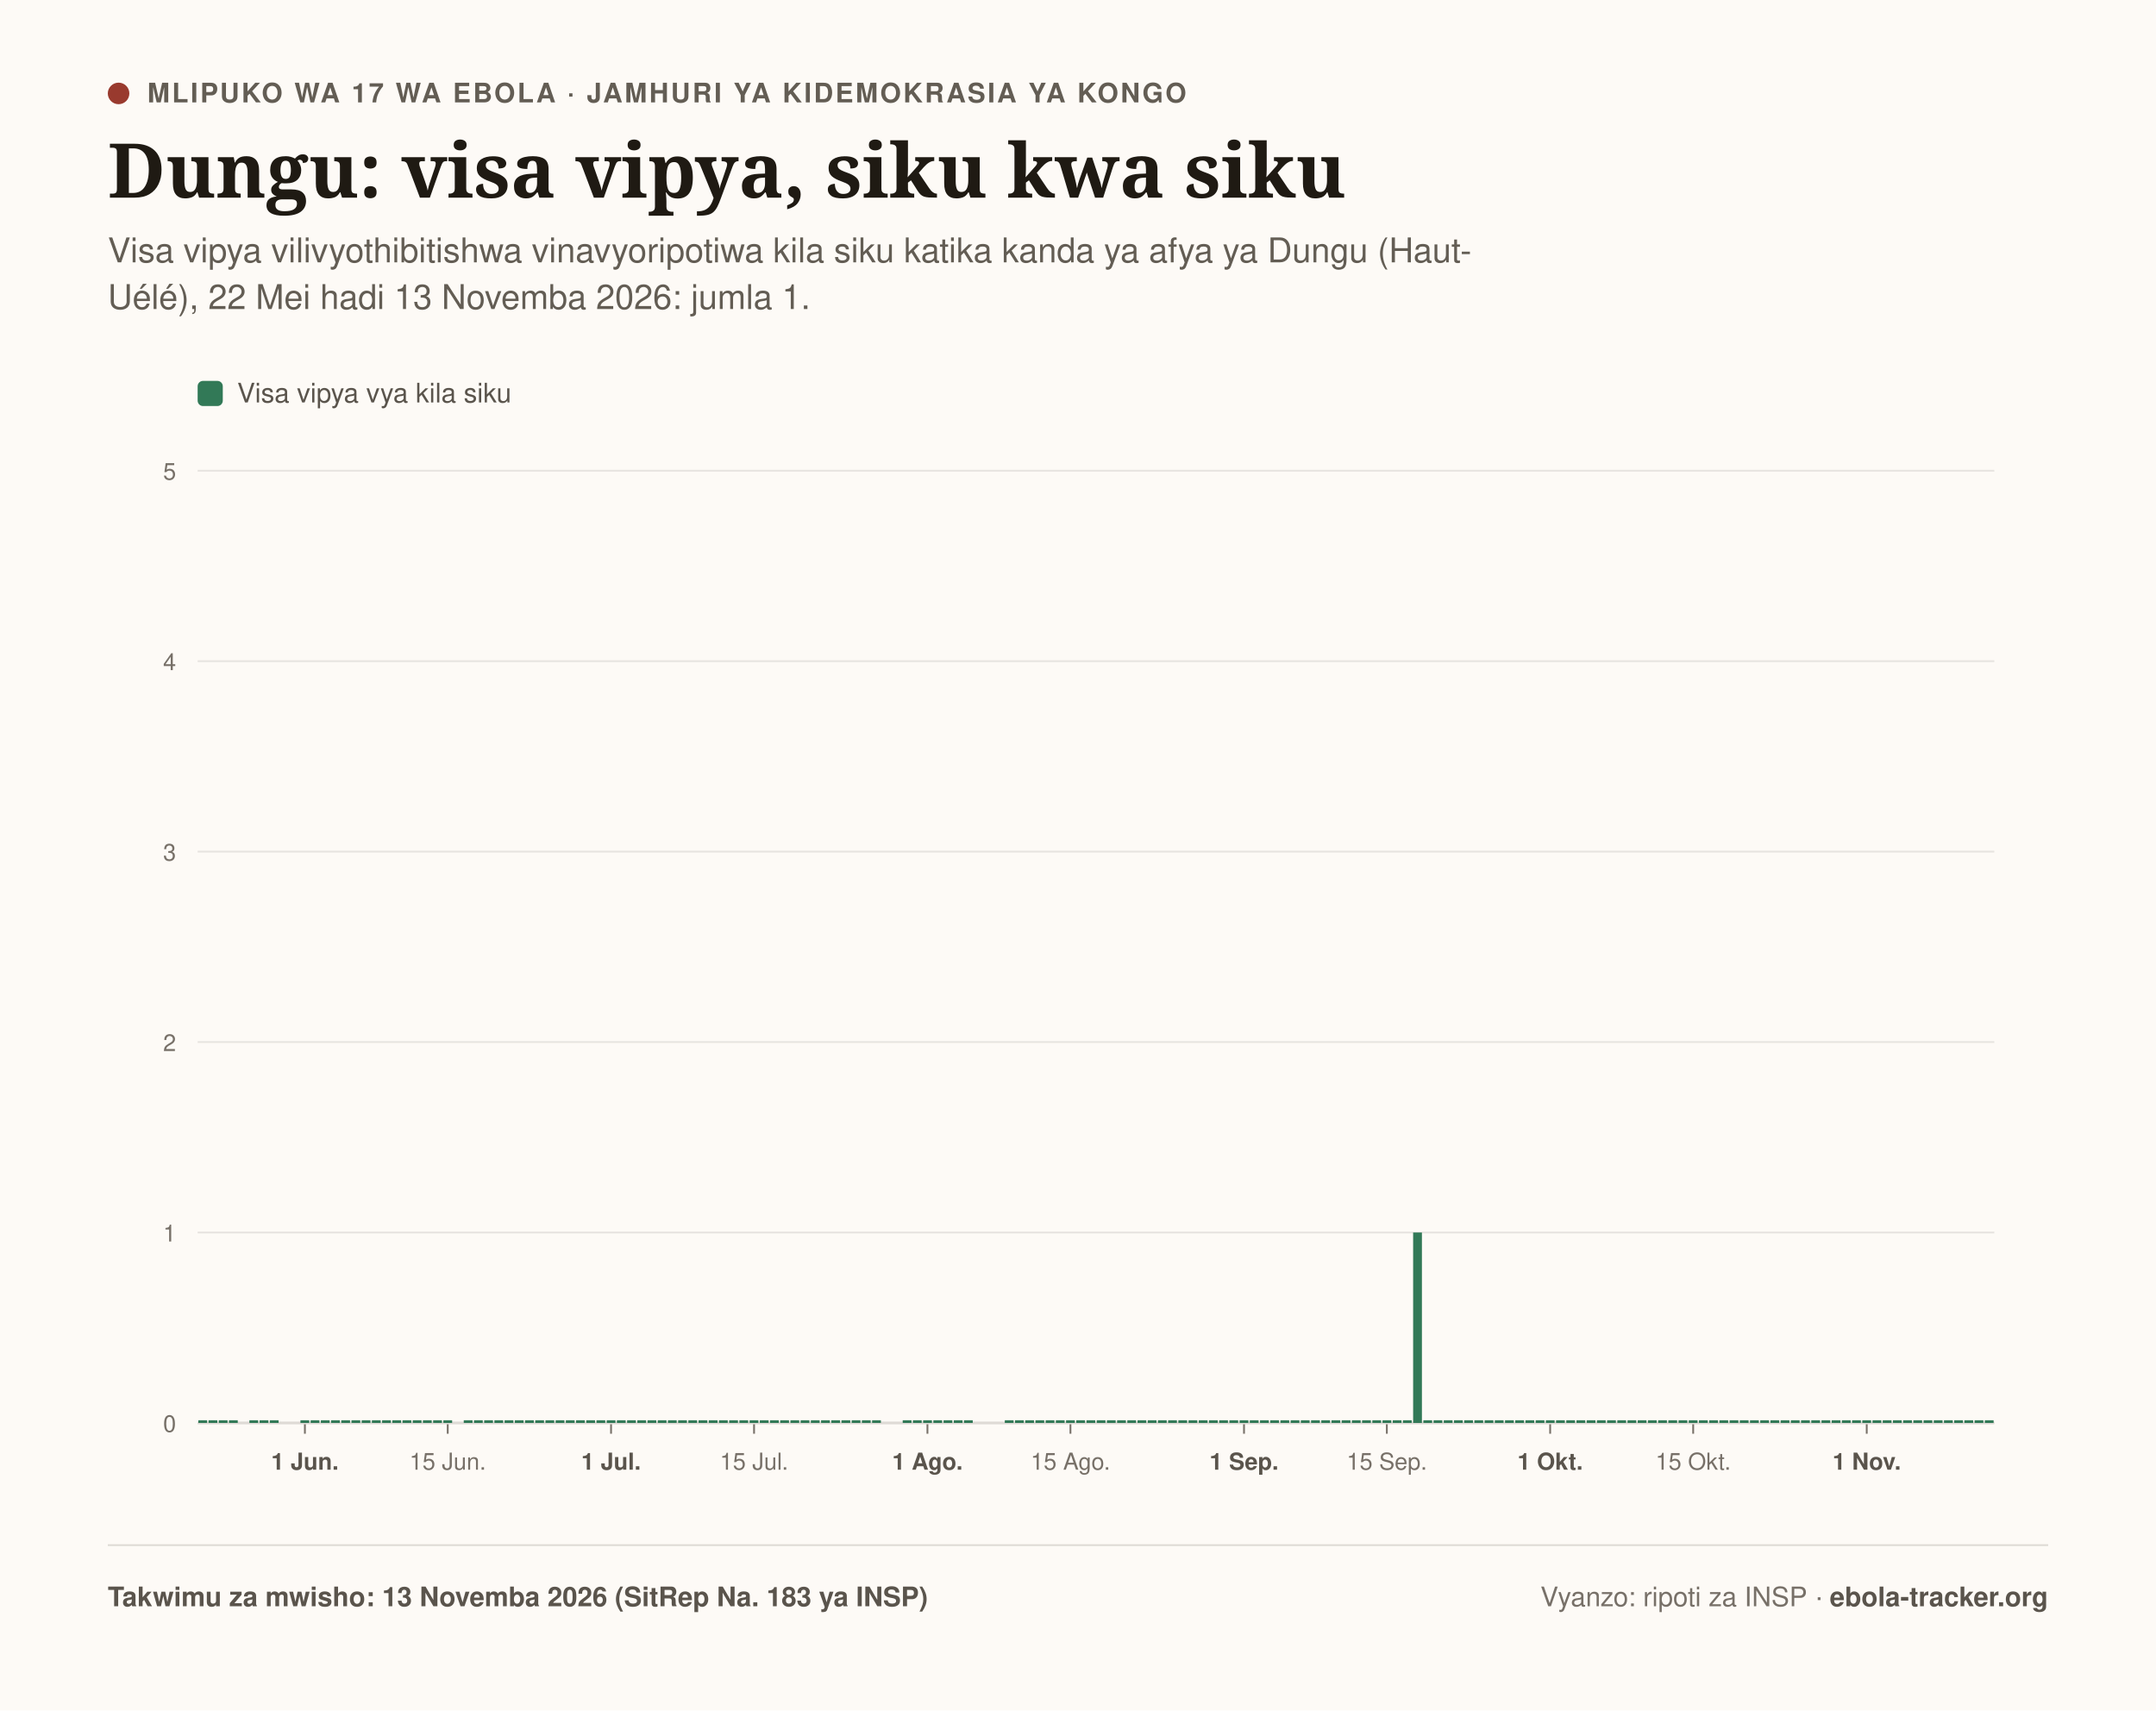
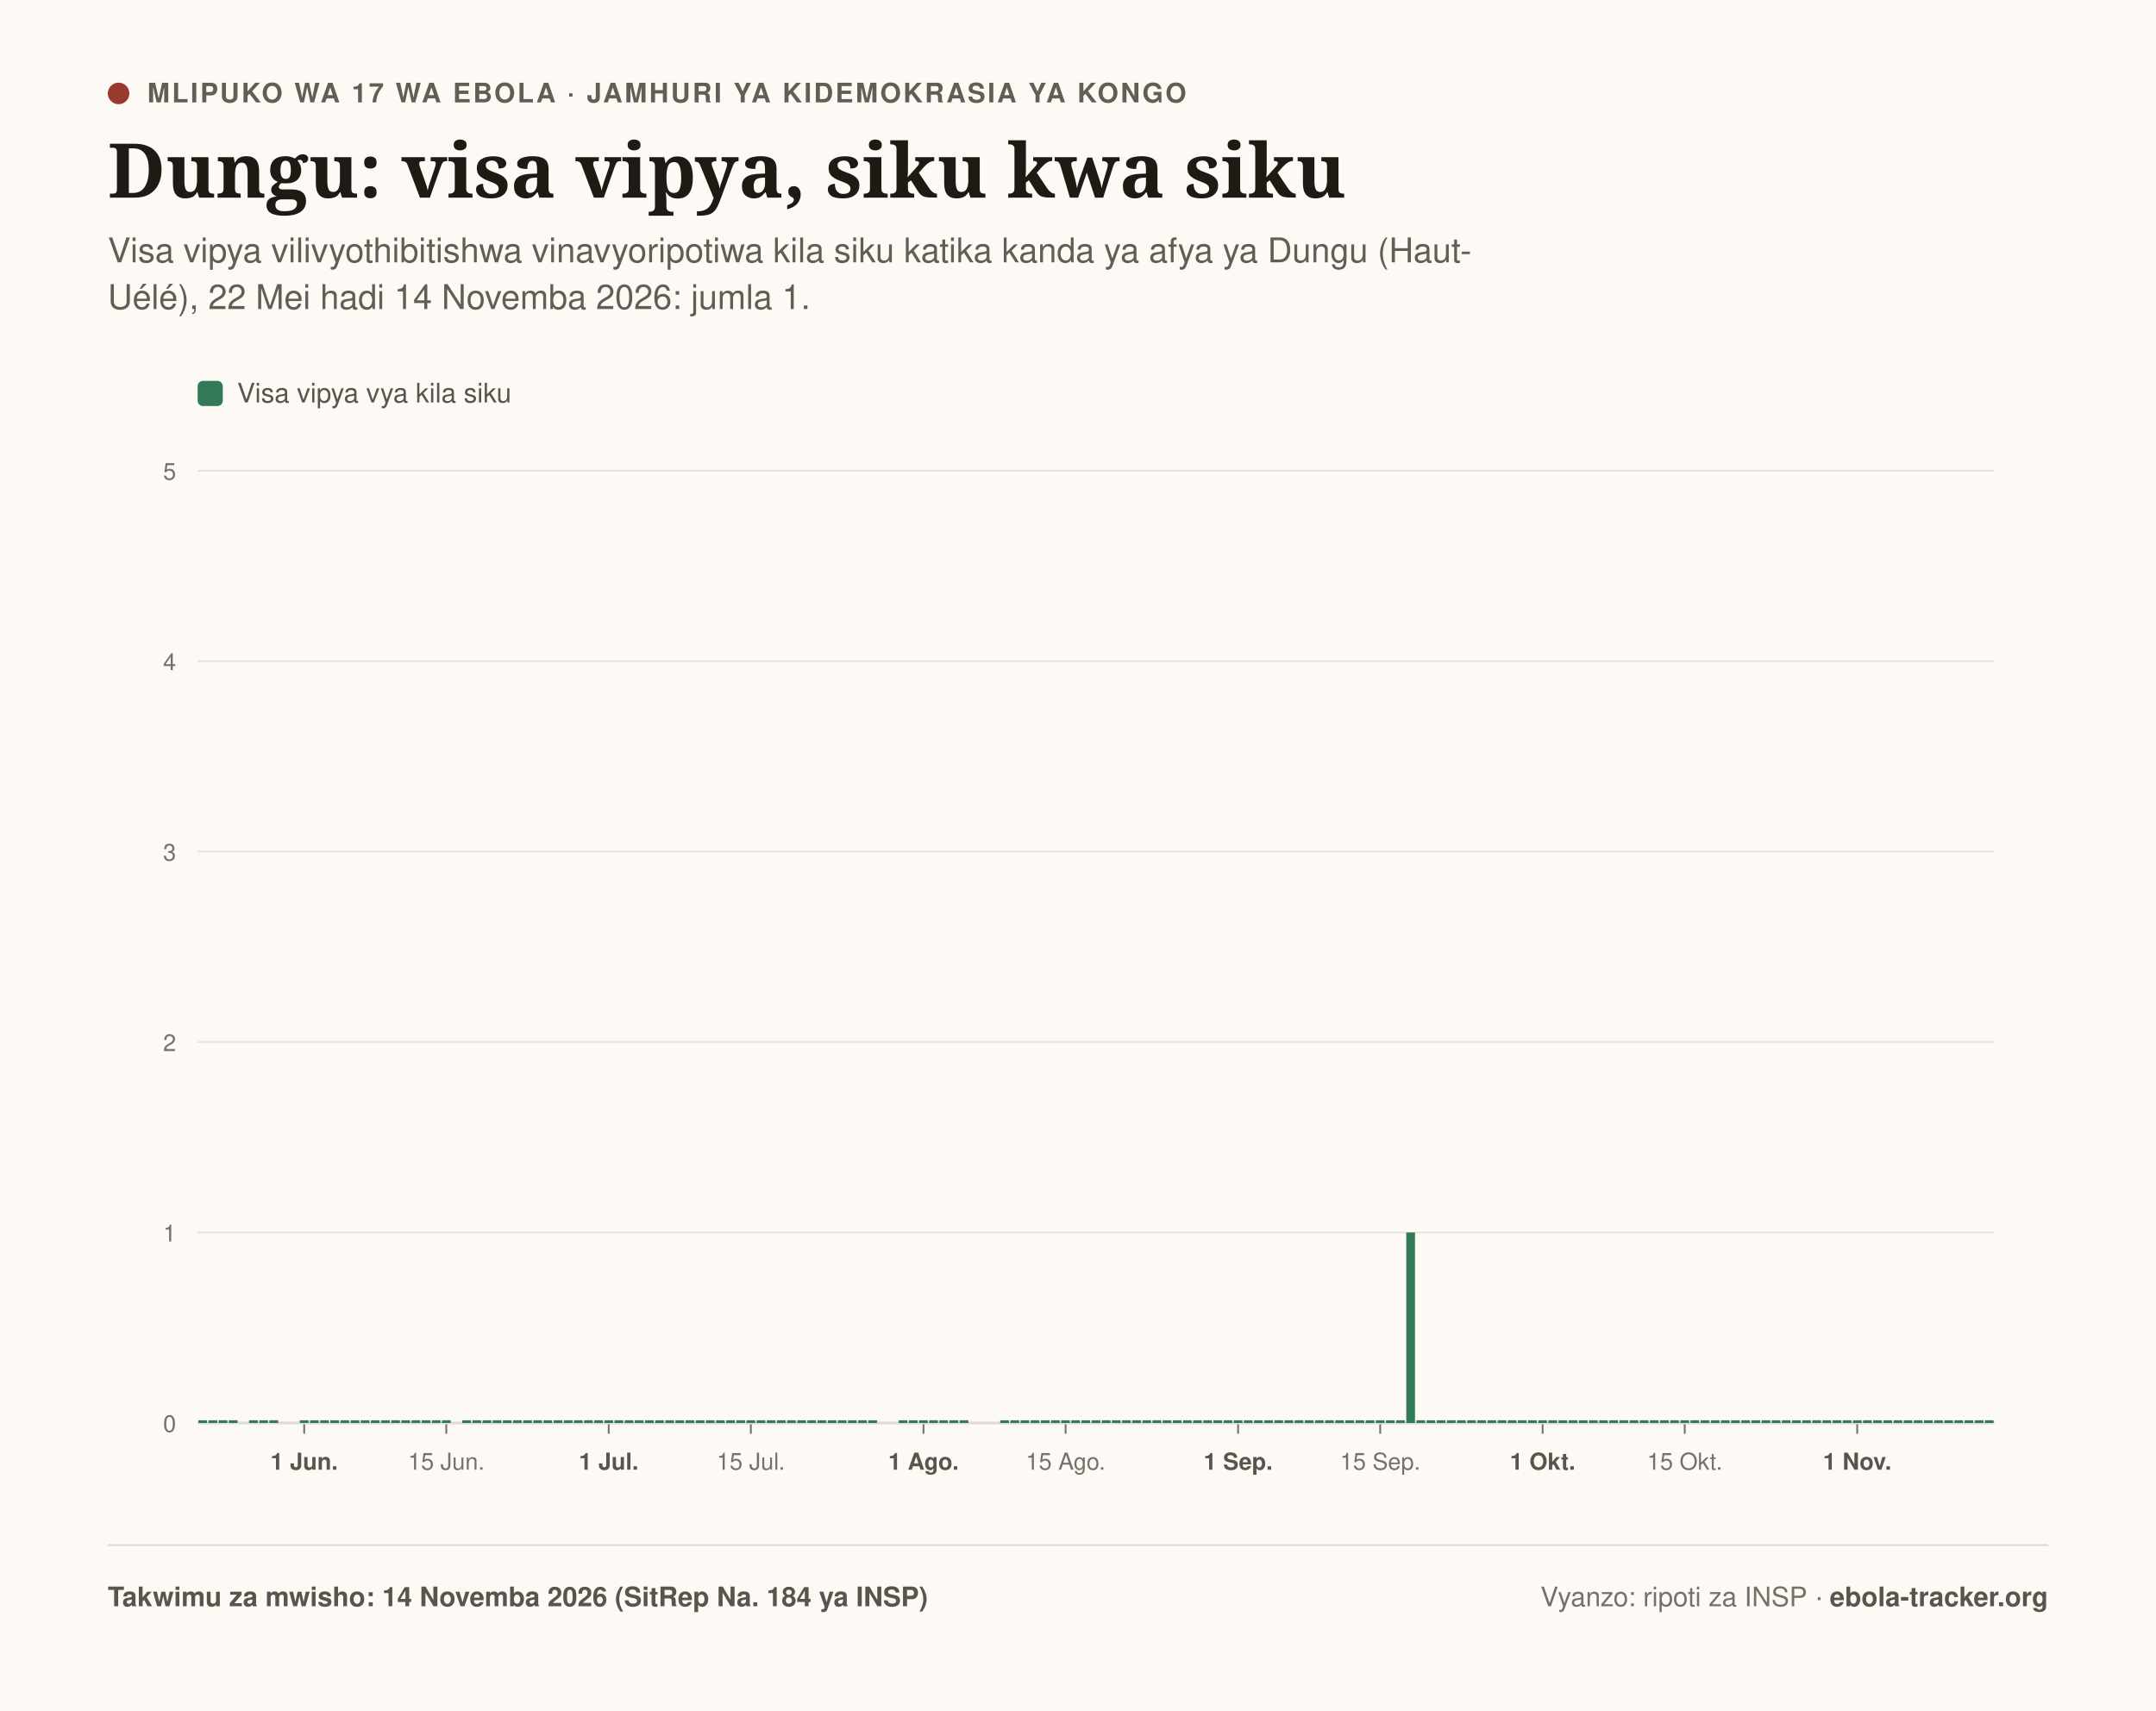
- <svg xmlns="http://www.w3.org/2000/svg" viewBox="0 0 1200 952" role="img" aria-label="Dungu: visa vipya, siku kwa siku. Visa vipya vilivyothibitishwa vinavyoripotiwa kila siku katika kanda ya afya ya Dungu (Haut-Uélé), 22 Mei hadi 13 Novemba 2026: jumla 1.">
+ <svg xmlns="http://www.w3.org/2000/svg" viewBox="0 0 1200 952" role="img" aria-label="Dungu: visa vipya, siku kwa siku. Visa vipya vilivyothibitishwa vinavyoripotiwa kila siku katika kanda ya afya ya Dungu (Haut-Uélé), 22 Mei hadi 14 Novemba 2026: jumla 1.">
  <rect width="1200" height="952" fill="#FDFAF6" />
  <circle cx="66" cy="52" r="6" fill="#993A2E" />
  <text x="82.0" y="57.0" font-family="'Public Sans',Helvetica,Arial,sans-serif" font-size="15" font-weight="700" fill="#635D54" text-anchor="start" letter-spacing=".08em">MLIPUKO WA 17 WA EBOLA · JAMHURI YA KIDEMOKRASIA YA KONGO</text>
  <text x="60.0" y="110.0" font-family="'Source Serif 4',Georgia,serif" font-size="42" font-weight="600" fill="#1F1A13" text-anchor="start">Dungu: visa vipya, siku kwa siku</text>
  <text x="60.0" y="146.0" font-family="'Public Sans',Helvetica,Arial,sans-serif" font-size="19" font-weight="400" fill="#635D54" text-anchor="start">Visa vipya vilivyothibitishwa vinavyoripotiwa kila siku katika kanda ya afya ya Dungu (Haut-</text>
-   <text x="60.0" y="172.0" font-family="'Public Sans',Helvetica,Arial,sans-serif" font-size="19" font-weight="400" fill="#635D54" text-anchor="start">Uélé), 22 Mei hadi 13 Novemba 2026: jumla 1.</text>
+   <text x="60.0" y="172.0" font-family="'Public Sans',Helvetica,Arial,sans-serif" font-size="19" font-weight="400" fill="#635D54" text-anchor="start">Uélé), 22 Mei hadi 14 Novemba 2026: jumla 1.</text>
  <rect x="110" y="212" width="14" height="14" rx="3" fill="#327957" />
  <text x="132.0" y="224.0" font-family="'Public Sans',Helvetica,Arial,sans-serif" font-size="15" font-weight="400" fill="#5A544C" text-anchor="start">Visa vipya vya kila siku</text>
  <line x1="110" x2="1110" y1="792.0" y2="792.0" stroke="#E7E4E0" />
  <text x="98.0" y="797.0" font-family="'Public Sans',Helvetica,Arial,sans-serif" font-size="13" font-weight="400" fill="#777068" text-anchor="end">0</text>
  <line x1="110" x2="1110" y1="686.0" y2="686.0" stroke="#E7E4E0" />
  <text x="98.0" y="691.0" font-family="'Public Sans',Helvetica,Arial,sans-serif" font-size="13" font-weight="400" fill="#777068" text-anchor="end">1</text>
  <line x1="110" x2="1110" y1="580.0" y2="580.0" stroke="#E7E4E0" />
  <text x="98.0" y="585.0" font-family="'Public Sans',Helvetica,Arial,sans-serif" font-size="13" font-weight="400" fill="#777068" text-anchor="end">2</text>
  <line x1="110" x2="1110" y1="474.0" y2="474.0" stroke="#E7E4E0" />
  <text x="98.0" y="479.0" font-family="'Public Sans',Helvetica,Arial,sans-serif" font-size="13" font-weight="400" fill="#777068" text-anchor="end">3</text>
  <line x1="110" x2="1110" y1="368.0" y2="368.0" stroke="#E7E4E0" />
  <text x="98.0" y="373.0" font-family="'Public Sans',Helvetica,Arial,sans-serif" font-size="13" font-weight="400" fill="#777068" text-anchor="end">4</text>
  <line x1="110" x2="1110" y1="262.0" y2="262.0" stroke="#E7E4E0" />
  <text x="98.0" y="267.0" font-family="'Public Sans',Helvetica,Arial,sans-serif" font-size="13" font-weight="400" fill="#777068" text-anchor="end">5</text>
-   <line x1="169.7" x2="169.7" y1="792" y2="798" stroke="#777068" />
-   <text x="169.7" y="818.0" font-family="'Public Sans',Helvetica,Arial,sans-serif" font-size="13" font-weight="600" fill="#5A544C" text-anchor="middle">1 Jun.</text>
-   <line x1="249.2" x2="249.2" y1="792" y2="798" stroke="#777068" />
-   <text x="249.2" y="818.0" font-family="'Public Sans',Helvetica,Arial,sans-serif" font-size="13" font-weight="400" fill="#777068" text-anchor="middle">15 Jun.</text>
-   <line x1="340.1" x2="340.1" y1="792" y2="798" stroke="#777068" />
-   <text x="340.1" y="818.0" font-family="'Public Sans',Helvetica,Arial,sans-serif" font-size="13" font-weight="600" fill="#5A544C" text-anchor="middle">1 Jul.</text>
-   <line x1="419.7" x2="419.7" y1="792" y2="798" stroke="#777068" />
-   <text x="419.7" y="818.0" font-family="'Public Sans',Helvetica,Arial,sans-serif" font-size="13" font-weight="400" fill="#777068" text-anchor="middle">15 Jul.</text>
-   <line x1="516.2" x2="516.2" y1="792" y2="798" stroke="#777068" />
-   <text x="516.2" y="818.0" font-family="'Public Sans',Helvetica,Arial,sans-serif" font-size="13" font-weight="600" fill="#5A544C" text-anchor="middle">1 Ago.</text>
-   <line x1="595.8" x2="595.8" y1="792" y2="798" stroke="#777068" />
-   <text x="595.8" y="818.0" font-family="'Public Sans',Helvetica,Arial,sans-serif" font-size="13" font-weight="400" fill="#777068" text-anchor="middle">15 Ago.</text>
-   <line x1="692.4" x2="692.4" y1="792" y2="798" stroke="#777068" />
-   <text x="692.4" y="818.0" font-family="'Public Sans',Helvetica,Arial,sans-serif" font-size="13" font-weight="600" fill="#5A544C" text-anchor="middle">1 Sep.</text>
-   <line x1="771.9" x2="771.9" y1="792" y2="798" stroke="#777068" />
-   <text x="771.9" y="818.0" font-family="'Public Sans',Helvetica,Arial,sans-serif" font-size="13" font-weight="400" fill="#777068" text-anchor="middle">15 Sep.</text>
-   <line x1="862.8" x2="862.8" y1="792" y2="798" stroke="#777068" />
-   <text x="862.8" y="818.0" font-family="'Public Sans',Helvetica,Arial,sans-serif" font-size="13" font-weight="600" fill="#5A544C" text-anchor="middle">1 Okt.</text>
-   <line x1="942.4" x2="942.4" y1="792" y2="798" stroke="#777068" />
-   <text x="942.4" y="818.0" font-family="'Public Sans',Helvetica,Arial,sans-serif" font-size="13" font-weight="400" fill="#777068" text-anchor="middle">15 Okt.</text>
-   <line x1="1039.0" x2="1039.0" y1="792" y2="798" stroke="#777068" />
-   <text x="1039.0" y="818.0" font-family="'Public Sans',Helvetica,Arial,sans-serif" font-size="13" font-weight="600" fill="#5A544C" text-anchor="middle">1 Nov.</text>
+   <line x1="169.3" x2="169.3" y1="792" y2="798" stroke="#777068" />
+   <text x="169.3" y="818.0" font-family="'Public Sans',Helvetica,Arial,sans-serif" font-size="13" font-weight="600" fill="#5A544C" text-anchor="middle">1 Jun.</text>
+   <line x1="248.4" x2="248.4" y1="792" y2="798" stroke="#777068" />
+   <text x="248.4" y="818.0" font-family="'Public Sans',Helvetica,Arial,sans-serif" font-size="13" font-weight="400" fill="#777068" text-anchor="middle">15 Jun.</text>
+   <line x1="338.8" x2="338.8" y1="792" y2="798" stroke="#777068" />
+   <text x="338.8" y="818.0" font-family="'Public Sans',Helvetica,Arial,sans-serif" font-size="13" font-weight="600" fill="#5A544C" text-anchor="middle">1 Jul.</text>
+   <line x1="417.9" x2="417.9" y1="792" y2="798" stroke="#777068" />
+   <text x="417.9" y="818.0" font-family="'Public Sans',Helvetica,Arial,sans-serif" font-size="13" font-weight="400" fill="#777068" text-anchor="middle">15 Jul.</text>
+   <line x1="514.0" x2="514.0" y1="792" y2="798" stroke="#777068" />
+   <text x="514.0" y="818.0" font-family="'Public Sans',Helvetica,Arial,sans-serif" font-size="13" font-weight="600" fill="#5A544C" text-anchor="middle">1 Ago.</text>
+   <line x1="593.1" x2="593.1" y1="792" y2="798" stroke="#777068" />
+   <text x="593.1" y="818.0" font-family="'Public Sans',Helvetica,Arial,sans-serif" font-size="13" font-weight="400" fill="#777068" text-anchor="middle">15 Ago.</text>
+   <line x1="689.1" x2="689.1" y1="792" y2="798" stroke="#777068" />
+   <text x="689.1" y="818.0" font-family="'Public Sans',Helvetica,Arial,sans-serif" font-size="13" font-weight="600" fill="#5A544C" text-anchor="middle">1 Sep.</text>
+   <line x1="768.2" x2="768.2" y1="792" y2="798" stroke="#777068" />
+   <text x="768.2" y="818.0" font-family="'Public Sans',Helvetica,Arial,sans-serif" font-size="13" font-weight="400" fill="#777068" text-anchor="middle">15 Sep.</text>
+   <line x1="858.6" x2="858.6" y1="792" y2="798" stroke="#777068" />
+   <text x="858.6" y="818.0" font-family="'Public Sans',Helvetica,Arial,sans-serif" font-size="13" font-weight="600" fill="#5A544C" text-anchor="middle">1 Okt.</text>
+   <line x1="937.7" x2="937.7" y1="792" y2="798" stroke="#777068" />
+   <text x="937.7" y="818.0" font-family="'Public Sans',Helvetica,Arial,sans-serif" font-size="13" font-weight="400" fill="#777068" text-anchor="middle">15 Okt.</text>
+   <line x1="1033.7" x2="1033.7" y1="792" y2="798" stroke="#777068" />
+   <text x="1033.7" y="818.0" font-family="'Public Sans',Helvetica,Arial,sans-serif" font-size="13" font-weight="600" fill="#5A544C" text-anchor="middle">1 Nov.</text>
  <line x1="110" x2="1110" y1="792" y2="792" stroke="#DEDAD5" stroke-width="1.5" />
-   <rect x="110.40" y="790.50" width="4.89" height="1.50" fill="#327957" />
-   <rect x="116.08" y="790.50" width="4.89" height="1.50" fill="#327957" />
-   <rect x="121.76" y="790.50" width="4.89" height="1.50" fill="#327957" />
-   <rect x="127.44" y="790.50" width="4.89" height="1.50" fill="#327957" />
-   <rect x="138.81" y="790.50" width="4.89" height="1.50" fill="#327957" />
-   <rect x="144.49" y="790.50" width="4.89" height="1.50" fill="#327957" />
-   <rect x="150.17" y="790.50" width="4.89" height="1.50" fill="#327957" />
-   <rect x="167.22" y="790.50" width="4.89" height="1.50" fill="#327957" />
-   <rect x="172.90" y="790.50" width="4.89" height="1.50" fill="#327957" />
-   <rect x="178.58" y="790.50" width="4.89" height="1.50" fill="#327957" />
-   <rect x="184.26" y="790.50" width="4.89" height="1.50" fill="#327957" />
-   <rect x="189.94" y="790.50" width="4.89" height="1.50" fill="#327957" />
-   <rect x="195.62" y="790.50" width="4.89" height="1.50" fill="#327957" />
-   <rect x="201.31" y="790.50" width="4.89" height="1.50" fill="#327957" />
-   <rect x="206.99" y="790.50" width="4.89" height="1.50" fill="#327957" />
-   <rect x="212.67" y="790.50" width="4.89" height="1.50" fill="#327957" />
-   <rect x="218.35" y="790.50" width="4.89" height="1.50" fill="#327957" />
-   <rect x="224.03" y="790.50" width="4.89" height="1.50" fill="#327957" />
-   <rect x="229.72" y="790.50" width="4.89" height="1.50" fill="#327957" />
-   <rect x="235.40" y="790.50" width="4.89" height="1.50" fill="#327957" />
-   <rect x="241.08" y="790.50" width="4.89" height="1.50" fill="#327957" />
-   <rect x="246.76" y="790.50" width="4.89" height="1.50" fill="#327957" />
-   <rect x="258.12" y="790.50" width="4.89" height="1.50" fill="#327957" />
-   <rect x="263.81" y="790.50" width="4.89" height="1.50" fill="#327957" />
-   <rect x="269.49" y="790.50" width="4.89" height="1.50" fill="#327957" />
-   <rect x="275.17" y="790.50" width="4.89" height="1.50" fill="#327957" />
-   <rect x="280.85" y="790.50" width="4.89" height="1.50" fill="#327957" />
-   <rect x="286.53" y="790.50" width="4.89" height="1.50" fill="#327957" />
-   <rect x="292.22" y="790.50" width="4.89" height="1.50" fill="#327957" />
-   <rect x="297.90" y="790.50" width="4.89" height="1.50" fill="#327957" />
-   <rect x="303.58" y="790.50" width="4.89" height="1.50" fill="#327957" />
-   <rect x="309.26" y="790.50" width="4.89" height="1.50" fill="#327957" />
-   <rect x="314.94" y="790.50" width="4.89" height="1.50" fill="#327957" />
-   <rect x="320.62" y="790.50" width="4.89" height="1.50" fill="#327957" />
-   <rect x="326.31" y="790.50" width="4.89" height="1.50" fill="#327957" />
-   <rect x="331.99" y="790.50" width="4.89" height="1.50" fill="#327957" />
-   <rect x="337.67" y="790.50" width="4.89" height="1.50" fill="#327957" />
-   <rect x="343.35" y="790.50" width="4.89" height="1.50" fill="#327957" />
-   <rect x="349.03" y="790.50" width="4.89" height="1.50" fill="#327957" />
-   <rect x="354.72" y="790.50" width="4.89" height="1.50" fill="#327957" />
-   <rect x="360.40" y="790.50" width="4.89" height="1.50" fill="#327957" />
-   <rect x="366.08" y="790.50" width="4.89" height="1.50" fill="#327957" />
-   <rect x="371.76" y="790.50" width="4.89" height="1.50" fill="#327957" />
-   <rect x="377.44" y="790.50" width="4.89" height="1.50" fill="#327957" />
-   <rect x="383.12" y="790.50" width="4.89" height="1.50" fill="#327957" />
-   <rect x="388.81" y="790.50" width="4.89" height="1.50" fill="#327957" />
-   <rect x="394.49" y="790.50" width="4.89" height="1.50" fill="#327957" />
-   <rect x="400.17" y="790.50" width="4.89" height="1.50" fill="#327957" />
-   <rect x="405.85" y="790.50" width="4.89" height="1.50" fill="#327957" />
-   <rect x="411.53" y="790.50" width="4.89" height="1.50" fill="#327957" />
-   <rect x="417.22" y="790.50" width="4.89" height="1.50" fill="#327957" />
-   <rect x="422.90" y="790.50" width="4.89" height="1.50" fill="#327957" />
-   <rect x="428.58" y="790.50" width="4.89" height="1.50" fill="#327957" />
-   <rect x="434.26" y="790.50" width="4.89" height="1.50" fill="#327957" />
-   <rect x="439.94" y="790.50" width="4.89" height="1.50" fill="#327957" />
-   <rect x="445.62" y="790.50" width="4.89" height="1.50" fill="#327957" />
-   <rect x="451.31" y="790.50" width="4.89" height="1.50" fill="#327957" />
-   <rect x="456.99" y="790.50" width="4.89" height="1.50" fill="#327957" />
-   <rect x="462.67" y="790.50" width="4.89" height="1.50" fill="#327957" />
-   <rect x="468.35" y="790.50" width="4.89" height="1.50" fill="#327957" />
-   <rect x="474.03" y="790.50" width="4.89" height="1.50" fill="#327957" />
-   <rect x="479.72" y="790.50" width="4.89" height="1.50" fill="#327957" />
-   <rect x="485.40" y="790.50" width="4.89" height="1.50" fill="#327957" />
-   <rect x="502.44" y="790.50" width="4.89" height="1.50" fill="#327957" />
-   <rect x="508.12" y="790.50" width="4.89" height="1.50" fill="#327957" />
-   <rect x="513.81" y="790.50" width="4.89" height="1.50" fill="#327957" />
-   <rect x="519.49" y="790.50" width="4.89" height="1.50" fill="#327957" />
-   <rect x="525.17" y="790.50" width="4.89" height="1.50" fill="#327957" />
-   <rect x="530.85" y="790.50" width="4.89" height="1.50" fill="#327957" />
-   <rect x="536.53" y="790.50" width="4.89" height="1.50" fill="#327957" />
-   <rect x="559.26" y="790.50" width="4.89" height="1.50" fill="#327957" />
-   <rect x="564.94" y="790.50" width="4.89" height="1.50" fill="#327957" />
-   <rect x="570.62" y="790.50" width="4.89" height="1.50" fill="#327957" />
-   <rect x="576.31" y="790.50" width="4.89" height="1.50" fill="#327957" />
-   <rect x="581.99" y="790.50" width="4.89" height="1.50" fill="#327957" />
-   <rect x="587.67" y="790.50" width="4.89" height="1.50" fill="#327957" />
-   <rect x="593.35" y="790.50" width="4.89" height="1.50" fill="#327957" />
-   <rect x="599.03" y="790.50" width="4.89" height="1.50" fill="#327957" />
-   <rect x="604.72" y="790.50" width="4.89" height="1.50" fill="#327957" />
-   <rect x="610.40" y="790.50" width="4.89" height="1.50" fill="#327957" />
-   <rect x="616.08" y="790.50" width="4.89" height="1.50" fill="#327957" />
-   <rect x="621.76" y="790.50" width="4.89" height="1.50" fill="#327957" />
-   <rect x="627.44" y="790.50" width="4.89" height="1.50" fill="#327957" />
-   <rect x="633.12" y="790.50" width="4.89" height="1.50" fill="#327957" />
-   <rect x="638.81" y="790.50" width="4.89" height="1.50" fill="#327957" />
-   <rect x="644.49" y="790.50" width="4.89" height="1.50" fill="#327957" />
-   <rect x="650.17" y="790.50" width="4.89" height="1.50" fill="#327957" />
-   <rect x="655.85" y="790.50" width="4.89" height="1.50" fill="#327957" />
-   <rect x="661.53" y="790.50" width="4.89" height="1.50" fill="#327957" />
-   <rect x="667.22" y="790.50" width="4.89" height="1.50" fill="#327957" />
-   <rect x="672.90" y="790.50" width="4.89" height="1.50" fill="#327957" />
-   <rect x="678.58" y="790.50" width="4.89" height="1.50" fill="#327957" />
-   <rect x="684.26" y="790.50" width="4.89" height="1.50" fill="#327957" />
-   <rect x="689.94" y="790.50" width="4.89" height="1.50" fill="#327957" />
-   <rect x="695.62" y="790.50" width="4.89" height="1.50" fill="#327957" />
-   <rect x="701.31" y="790.50" width="4.89" height="1.50" fill="#327957" />
-   <rect x="706.99" y="790.50" width="4.89" height="1.50" fill="#327957" />
-   <rect x="712.67" y="790.50" width="4.89" height="1.50" fill="#327957" />
-   <rect x="718.35" y="790.50" width="4.89" height="1.50" fill="#327957" />
-   <rect x="724.03" y="790.50" width="4.89" height="1.50" fill="#327957" />
-   <rect x="729.72" y="790.50" width="4.89" height="1.50" fill="#327957" />
-   <rect x="735.40" y="790.50" width="4.89" height="1.50" fill="#327957" />
-   <rect x="741.08" y="790.50" width="4.89" height="1.50" fill="#327957" />
-   <rect x="746.76" y="790.50" width="4.89" height="1.50" fill="#327957" />
-   <rect x="752.44" y="790.50" width="4.89" height="1.50" fill="#327957" />
-   <rect x="758.12" y="790.50" width="4.89" height="1.50" fill="#327957" />
-   <rect x="763.81" y="790.50" width="4.89" height="1.50" fill="#327957" />
-   <rect x="769.49" y="790.50" width="4.89" height="1.50" fill="#327957" />
-   <rect x="775.17" y="790.50" width="4.89" height="1.50" fill="#327957" />
-   <rect x="780.85" y="790.50" width="4.89" height="1.50" fill="#327957" />
-   <rect x="786.53" y="686.00" width="4.89" height="106.00" fill="#327957" />
-   <rect x="792.22" y="790.50" width="4.89" height="1.50" fill="#327957" />
-   <rect x="797.90" y="790.50" width="4.89" height="1.50" fill="#327957" />
-   <rect x="803.58" y="790.50" width="4.89" height="1.50" fill="#327957" />
-   <rect x="809.26" y="790.50" width="4.89" height="1.50" fill="#327957" />
-   <rect x="814.94" y="790.50" width="4.89" height="1.50" fill="#327957" />
-   <rect x="820.62" y="790.50" width="4.89" height="1.50" fill="#327957" />
-   <rect x="826.31" y="790.50" width="4.89" height="1.50" fill="#327957" />
-   <rect x="831.99" y="790.50" width="4.89" height="1.50" fill="#327957" />
-   <rect x="837.67" y="790.50" width="4.89" height="1.50" fill="#327957" />
-   <rect x="843.35" y="790.50" width="4.89" height="1.50" fill="#327957" />
-   <rect x="849.03" y="790.50" width="4.89" height="1.50" fill="#327957" />
-   <rect x="854.72" y="790.50" width="4.89" height="1.50" fill="#327957" />
-   <rect x="860.40" y="790.50" width="4.89" height="1.50" fill="#327957" />
-   <rect x="866.08" y="790.50" width="4.89" height="1.50" fill="#327957" />
-   <rect x="871.76" y="790.50" width="4.89" height="1.50" fill="#327957" />
-   <rect x="877.44" y="790.50" width="4.89" height="1.50" fill="#327957" />
-   <rect x="883.12" y="790.50" width="4.89" height="1.50" fill="#327957" />
-   <rect x="888.81" y="790.50" width="4.89" height="1.50" fill="#327957" />
-   <rect x="894.49" y="790.50" width="4.89" height="1.50" fill="#327957" />
-   <rect x="900.17" y="790.50" width="4.89" height="1.50" fill="#327957" />
-   <rect x="905.85" y="790.50" width="4.89" height="1.50" fill="#327957" />
-   <rect x="911.53" y="790.50" width="4.89" height="1.50" fill="#327957" />
-   <rect x="917.22" y="790.50" width="4.89" height="1.50" fill="#327957" />
-   <rect x="922.90" y="790.50" width="4.89" height="1.50" fill="#327957" />
-   <rect x="928.58" y="790.50" width="4.89" height="1.50" fill="#327957" />
-   <rect x="934.26" y="790.50" width="4.89" height="1.50" fill="#327957" />
-   <rect x="939.94" y="790.50" width="4.89" height="1.50" fill="#327957" />
-   <rect x="945.62" y="790.50" width="4.89" height="1.50" fill="#327957" />
-   <rect x="951.31" y="790.50" width="4.89" height="1.50" fill="#327957" />
-   <rect x="956.99" y="790.50" width="4.89" height="1.50" fill="#327957" />
-   <rect x="962.67" y="790.50" width="4.89" height="1.50" fill="#327957" />
-   <rect x="968.35" y="790.50" width="4.89" height="1.50" fill="#327957" />
-   <rect x="974.03" y="790.50" width="4.89" height="1.50" fill="#327957" />
-   <rect x="979.72" y="790.50" width="4.89" height="1.50" fill="#327957" />
-   <rect x="985.40" y="790.50" width="4.89" height="1.50" fill="#327957" />
-   <rect x="991.08" y="790.50" width="4.89" height="1.50" fill="#327957" />
-   <rect x="996.76" y="790.50" width="4.89" height="1.50" fill="#327957" />
-   <rect x="1002.44" y="790.50" width="4.89" height="1.50" fill="#327957" />
-   <rect x="1008.12" y="790.50" width="4.89" height="1.50" fill="#327957" />
-   <rect x="1013.81" y="790.50" width="4.89" height="1.50" fill="#327957" />
-   <rect x="1019.49" y="790.50" width="4.89" height="1.50" fill="#327957" />
-   <rect x="1025.17" y="790.50" width="4.89" height="1.50" fill="#327957" />
-   <rect x="1030.85" y="790.50" width="4.89" height="1.50" fill="#327957" />
-   <rect x="1036.53" y="790.50" width="4.89" height="1.50" fill="#327957" />
-   <rect x="1042.22" y="790.50" width="4.89" height="1.50" fill="#327957" />
-   <rect x="1047.90" y="790.50" width="4.89" height="1.50" fill="#327957" />
-   <rect x="1053.58" y="790.50" width="4.89" height="1.50" fill="#327957" />
-   <rect x="1059.26" y="790.50" width="4.89" height="1.50" fill="#327957" />
-   <rect x="1064.94" y="790.50" width="4.89" height="1.50" fill="#327957" />
-   <rect x="1070.62" y="790.50" width="4.89" height="1.50" fill="#327957" />
-   <rect x="1076.31" y="790.50" width="4.89" height="1.50" fill="#327957" />
-   <rect x="1081.99" y="790.50" width="4.89" height="1.50" fill="#327957" />
-   <rect x="1087.67" y="790.50" width="4.89" height="1.50" fill="#327957" />
-   <rect x="1093.35" y="790.50" width="4.89" height="1.50" fill="#327957" />
-   <rect x="1099.03" y="790.50" width="4.89" height="1.50" fill="#327957" />
-   <rect x="1104.72" y="790.50" width="4.89" height="1.50" fill="#327957" />
+   <rect x="110.40" y="790.50" width="4.86" height="1.50" fill="#327957" />
+   <rect x="116.05" y="790.50" width="4.86" height="1.50" fill="#327957" />
+   <rect x="121.69" y="790.50" width="4.86" height="1.50" fill="#327957" />
+   <rect x="127.34" y="790.50" width="4.86" height="1.50" fill="#327957" />
+   <rect x="138.64" y="790.50" width="4.86" height="1.50" fill="#327957" />
+   <rect x="144.29" y="790.50" width="4.86" height="1.50" fill="#327957" />
+   <rect x="149.94" y="790.50" width="4.86" height="1.50" fill="#327957" />
+   <rect x="166.89" y="790.50" width="4.86" height="1.50" fill="#327957" />
+   <rect x="172.54" y="790.50" width="4.86" height="1.50" fill="#327957" />
+   <rect x="178.19" y="790.50" width="4.86" height="1.50" fill="#327957" />
+   <rect x="183.84" y="790.50" width="4.86" height="1.50" fill="#327957" />
+   <rect x="189.49" y="790.50" width="4.86" height="1.50" fill="#327957" />
+   <rect x="195.14" y="790.50" width="4.86" height="1.50" fill="#327957" />
+   <rect x="200.79" y="790.50" width="4.86" height="1.50" fill="#327957" />
+   <rect x="206.44" y="790.50" width="4.86" height="1.50" fill="#327957" />
+   <rect x="212.09" y="790.50" width="4.86" height="1.50" fill="#327957" />
+   <rect x="217.74" y="790.50" width="4.86" height="1.50" fill="#327957" />
+   <rect x="223.39" y="790.50" width="4.86" height="1.50" fill="#327957" />
+   <rect x="229.04" y="790.50" width="4.86" height="1.50" fill="#327957" />
+   <rect x="234.69" y="790.50" width="4.86" height="1.50" fill="#327957" />
+   <rect x="240.34" y="790.50" width="4.86" height="1.50" fill="#327957" />
+   <rect x="245.99" y="790.50" width="4.86" height="1.50" fill="#327957" />
+   <rect x="257.29" y="790.50" width="4.86" height="1.50" fill="#327957" />
+   <rect x="262.94" y="790.50" width="4.86" height="1.50" fill="#327957" />
+   <rect x="268.59" y="790.50" width="4.86" height="1.50" fill="#327957" />
+   <rect x="274.24" y="790.50" width="4.86" height="1.50" fill="#327957" />
+   <rect x="279.89" y="790.50" width="4.86" height="1.50" fill="#327957" />
+   <rect x="285.54" y="790.50" width="4.86" height="1.50" fill="#327957" />
+   <rect x="291.19" y="790.50" width="4.86" height="1.50" fill="#327957" />
+   <rect x="296.84" y="790.50" width="4.86" height="1.50" fill="#327957" />
+   <rect x="302.49" y="790.50" width="4.86" height="1.50" fill="#327957" />
+   <rect x="308.14" y="790.50" width="4.86" height="1.50" fill="#327957" />
+   <rect x="313.79" y="790.50" width="4.86" height="1.50" fill="#327957" />
+   <rect x="319.44" y="790.50" width="4.86" height="1.50" fill="#327957" />
+   <rect x="325.08" y="790.50" width="4.86" height="1.50" fill="#327957" />
+   <rect x="330.73" y="790.50" width="4.86" height="1.50" fill="#327957" />
+   <rect x="336.38" y="790.50" width="4.86" height="1.50" fill="#327957" />
+   <rect x="342.03" y="790.50" width="4.86" height="1.50" fill="#327957" />
+   <rect x="347.68" y="790.50" width="4.86" height="1.50" fill="#327957" />
+   <rect x="353.33" y="790.50" width="4.86" height="1.50" fill="#327957" />
+   <rect x="358.98" y="790.50" width="4.86" height="1.50" fill="#327957" />
+   <rect x="364.63" y="790.50" width="4.86" height="1.50" fill="#327957" />
+   <rect x="370.28" y="790.50" width="4.86" height="1.50" fill="#327957" />
+   <rect x="375.93" y="790.50" width="4.86" height="1.50" fill="#327957" />
+   <rect x="381.58" y="790.50" width="4.86" height="1.50" fill="#327957" />
+   <rect x="387.23" y="790.50" width="4.86" height="1.50" fill="#327957" />
+   <rect x="392.88" y="790.50" width="4.86" height="1.50" fill="#327957" />
+   <rect x="398.53" y="790.50" width="4.86" height="1.50" fill="#327957" />
+   <rect x="404.18" y="790.50" width="4.86" height="1.50" fill="#327957" />
+   <rect x="409.83" y="790.50" width="4.86" height="1.50" fill="#327957" />
+   <rect x="415.48" y="790.50" width="4.86" height="1.50" fill="#327957" />
+   <rect x="421.13" y="790.50" width="4.86" height="1.50" fill="#327957" />
+   <rect x="426.78" y="790.50" width="4.86" height="1.50" fill="#327957" />
+   <rect x="432.43" y="790.50" width="4.86" height="1.50" fill="#327957" />
+   <rect x="438.08" y="790.50" width="4.86" height="1.50" fill="#327957" />
+   <rect x="443.73" y="790.50" width="4.86" height="1.50" fill="#327957" />
+   <rect x="449.38" y="790.50" width="4.86" height="1.50" fill="#327957" />
+   <rect x="455.03" y="790.50" width="4.86" height="1.50" fill="#327957" />
+   <rect x="460.68" y="790.50" width="4.86" height="1.50" fill="#327957" />
+   <rect x="466.33" y="790.50" width="4.86" height="1.50" fill="#327957" />
+   <rect x="471.98" y="790.50" width="4.86" height="1.50" fill="#327957" />
+   <rect x="477.63" y="790.50" width="4.86" height="1.50" fill="#327957" />
+   <rect x="483.28" y="790.50" width="4.86" height="1.50" fill="#327957" />
+   <rect x="500.23" y="790.50" width="4.86" height="1.50" fill="#327957" />
+   <rect x="505.88" y="790.50" width="4.86" height="1.50" fill="#327957" />
+   <rect x="511.53" y="790.50" width="4.86" height="1.50" fill="#327957" />
+   <rect x="517.18" y="790.50" width="4.86" height="1.50" fill="#327957" />
+   <rect x="522.82" y="790.50" width="4.86" height="1.50" fill="#327957" />
+   <rect x="528.47" y="790.50" width="4.86" height="1.50" fill="#327957" />
+   <rect x="534.12" y="790.50" width="4.86" height="1.50" fill="#327957" />
+   <rect x="556.72" y="790.50" width="4.86" height="1.50" fill="#327957" />
+   <rect x="562.37" y="790.50" width="4.86" height="1.50" fill="#327957" />
+   <rect x="568.02" y="790.50" width="4.86" height="1.50" fill="#327957" />
+   <rect x="573.67" y="790.50" width="4.86" height="1.50" fill="#327957" />
+   <rect x="579.32" y="790.50" width="4.86" height="1.50" fill="#327957" />
+   <rect x="584.97" y="790.50" width="4.86" height="1.50" fill="#327957" />
+   <rect x="590.62" y="790.50" width="4.86" height="1.50" fill="#327957" />
+   <rect x="596.27" y="790.50" width="4.86" height="1.50" fill="#327957" />
+   <rect x="601.92" y="790.50" width="4.86" height="1.50" fill="#327957" />
+   <rect x="607.57" y="790.50" width="4.86" height="1.50" fill="#327957" />
+   <rect x="613.22" y="790.50" width="4.86" height="1.50" fill="#327957" />
+   <rect x="618.87" y="790.50" width="4.86" height="1.50" fill="#327957" />
+   <rect x="624.52" y="790.50" width="4.86" height="1.50" fill="#327957" />
+   <rect x="630.17" y="790.50" width="4.86" height="1.50" fill="#327957" />
+   <rect x="635.82" y="790.50" width="4.86" height="1.50" fill="#327957" />
+   <rect x="641.47" y="790.50" width="4.86" height="1.50" fill="#327957" />
+   <rect x="647.12" y="790.50" width="4.86" height="1.50" fill="#327957" />
+   <rect x="652.77" y="790.50" width="4.86" height="1.50" fill="#327957" />
+   <rect x="658.42" y="790.50" width="4.86" height="1.50" fill="#327957" />
+   <rect x="664.07" y="790.50" width="4.86" height="1.50" fill="#327957" />
+   <rect x="669.72" y="790.50" width="4.86" height="1.50" fill="#327957" />
+   <rect x="675.37" y="790.50" width="4.86" height="1.50" fill="#327957" />
+   <rect x="681.02" y="790.50" width="4.86" height="1.50" fill="#327957" />
+   <rect x="686.67" y="790.50" width="4.86" height="1.50" fill="#327957" />
+   <rect x="692.32" y="790.50" width="4.86" height="1.50" fill="#327957" />
+   <rect x="697.97" y="790.50" width="4.86" height="1.50" fill="#327957" />
+   <rect x="703.62" y="790.50" width="4.86" height="1.50" fill="#327957" />
+   <rect x="709.27" y="790.50" width="4.86" height="1.50" fill="#327957" />
+   <rect x="714.92" y="790.50" width="4.86" height="1.50" fill="#327957" />
+   <rect x="720.56" y="790.50" width="4.86" height="1.50" fill="#327957" />
+   <rect x="726.21" y="790.50" width="4.86" height="1.50" fill="#327957" />
+   <rect x="731.86" y="790.50" width="4.86" height="1.50" fill="#327957" />
+   <rect x="737.51" y="790.50" width="4.86" height="1.50" fill="#327957" />
+   <rect x="743.16" y="790.50" width="4.86" height="1.50" fill="#327957" />
+   <rect x="748.81" y="790.50" width="4.86" height="1.50" fill="#327957" />
+   <rect x="754.46" y="790.50" width="4.86" height="1.50" fill="#327957" />
+   <rect x="760.11" y="790.50" width="4.86" height="1.50" fill="#327957" />
+   <rect x="765.76" y="790.50" width="4.86" height="1.50" fill="#327957" />
+   <rect x="771.41" y="790.50" width="4.86" height="1.50" fill="#327957" />
+   <rect x="777.06" y="790.50" width="4.86" height="1.50" fill="#327957" />
+   <rect x="782.71" y="686.00" width="4.86" height="106.00" fill="#327957" />
+   <rect x="788.36" y="790.50" width="4.86" height="1.50" fill="#327957" />
+   <rect x="794.01" y="790.50" width="4.86" height="1.50" fill="#327957" />
+   <rect x="799.66" y="790.50" width="4.86" height="1.50" fill="#327957" />
+   <rect x="805.31" y="790.50" width="4.86" height="1.50" fill="#327957" />
+   <rect x="810.96" y="790.50" width="4.86" height="1.50" fill="#327957" />
+   <rect x="816.61" y="790.50" width="4.86" height="1.50" fill="#327957" />
+   <rect x="822.26" y="790.50" width="4.86" height="1.50" fill="#327957" />
+   <rect x="827.91" y="790.50" width="4.86" height="1.50" fill="#327957" />
+   <rect x="833.56" y="790.50" width="4.86" height="1.50" fill="#327957" />
+   <rect x="839.21" y="790.50" width="4.86" height="1.50" fill="#327957" />
+   <rect x="844.86" y="790.50" width="4.86" height="1.50" fill="#327957" />
+   <rect x="850.51" y="790.50" width="4.86" height="1.50" fill="#327957" />
+   <rect x="856.16" y="790.50" width="4.86" height="1.50" fill="#327957" />
+   <rect x="861.81" y="790.50" width="4.86" height="1.50" fill="#327957" />
+   <rect x="867.46" y="790.50" width="4.86" height="1.50" fill="#327957" />
+   <rect x="873.11" y="790.50" width="4.86" height="1.50" fill="#327957" />
+   <rect x="878.76" y="790.50" width="4.86" height="1.50" fill="#327957" />
+   <rect x="884.41" y="790.50" width="4.86" height="1.50" fill="#327957" />
+   <rect x="890.06" y="790.50" width="4.86" height="1.50" fill="#327957" />
+   <rect x="895.71" y="790.50" width="4.86" height="1.50" fill="#327957" />
+   <rect x="901.36" y="790.50" width="4.86" height="1.50" fill="#327957" />
+   <rect x="907.01" y="790.50" width="4.86" height="1.50" fill="#327957" />
+   <rect x="912.66" y="790.50" width="4.86" height="1.50" fill="#327957" />
+   <rect x="918.31" y="790.50" width="4.86" height="1.50" fill="#327957" />
+   <rect x="923.95" y="790.50" width="4.86" height="1.50" fill="#327957" />
+   <rect x="929.60" y="790.50" width="4.86" height="1.50" fill="#327957" />
+   <rect x="935.25" y="790.50" width="4.86" height="1.50" fill="#327957" />
+   <rect x="940.90" y="790.50" width="4.86" height="1.50" fill="#327957" />
+   <rect x="946.55" y="790.50" width="4.86" height="1.50" fill="#327957" />
+   <rect x="952.20" y="790.50" width="4.86" height="1.50" fill="#327957" />
+   <rect x="957.85" y="790.50" width="4.86" height="1.50" fill="#327957" />
+   <rect x="963.50" y="790.50" width="4.86" height="1.50" fill="#327957" />
+   <rect x="969.15" y="790.50" width="4.86" height="1.50" fill="#327957" />
+   <rect x="974.80" y="790.50" width="4.86" height="1.50" fill="#327957" />
+   <rect x="980.45" y="790.50" width="4.86" height="1.50" fill="#327957" />
+   <rect x="986.10" y="790.50" width="4.86" height="1.50" fill="#327957" />
+   <rect x="991.75" y="790.50" width="4.86" height="1.50" fill="#327957" />
+   <rect x="997.40" y="790.50" width="4.86" height="1.50" fill="#327957" />
+   <rect x="1003.05" y="790.50" width="4.86" height="1.50" fill="#327957" />
+   <rect x="1008.70" y="790.50" width="4.86" height="1.50" fill="#327957" />
+   <rect x="1014.35" y="790.50" width="4.86" height="1.50" fill="#327957" />
+   <rect x="1020.00" y="790.50" width="4.86" height="1.50" fill="#327957" />
+   <rect x="1025.65" y="790.50" width="4.86" height="1.50" fill="#327957" />
+   <rect x="1031.30" y="790.50" width="4.86" height="1.50" fill="#327957" />
+   <rect x="1036.95" y="790.50" width="4.86" height="1.50" fill="#327957" />
+   <rect x="1042.60" y="790.50" width="4.86" height="1.50" fill="#327957" />
+   <rect x="1048.25" y="790.50" width="4.86" height="1.50" fill="#327957" />
+   <rect x="1053.90" y="790.50" width="4.86" height="1.50" fill="#327957" />
+   <rect x="1059.55" y="790.50" width="4.86" height="1.50" fill="#327957" />
+   <rect x="1065.20" y="790.50" width="4.86" height="1.50" fill="#327957" />
+   <rect x="1070.85" y="790.50" width="4.86" height="1.50" fill="#327957" />
+   <rect x="1076.50" y="790.50" width="4.86" height="1.50" fill="#327957" />
+   <rect x="1082.15" y="790.50" width="4.86" height="1.50" fill="#327957" />
+   <rect x="1087.80" y="790.50" width="4.86" height="1.50" fill="#327957" />
+   <rect x="1093.45" y="790.50" width="4.86" height="1.50" fill="#327957" />
+   <rect x="1099.10" y="790.50" width="4.86" height="1.50" fill="#327957" />
+   <rect x="1104.75" y="790.50" width="4.86" height="1.50" fill="#327957" />
  <line x1="60" x2="1140" y1="860" y2="860" stroke="#DEDAD5" />
-   <text x="60.0" y="894.0" font-family="'Public Sans',Helvetica,Arial,sans-serif" font-size="15" font-weight="600" fill="#5A544C" text-anchor="start">Takwimu za mwisho: 13 Novemba 2026 (SitRep Na. 183 ya INSP)</text>
+   <text x="60.0" y="894.0" font-family="'Public Sans',Helvetica,Arial,sans-serif" font-size="15" font-weight="600" fill="#5A544C" text-anchor="start">Takwimu za mwisho: 14 Novemba 2026 (SitRep Na. 184 ya INSP)</text>
  <text x="1140" y="894" text-anchor="end" font-family="'Public Sans',Helvetica,Arial,sans-serif" font-size="15" fill="#777068">Vyanzo: ripoti za INSP · <tspan font-weight="700" fill="#5A544C">ebola-tracker.org</tspan>
  </text>
</svg>
